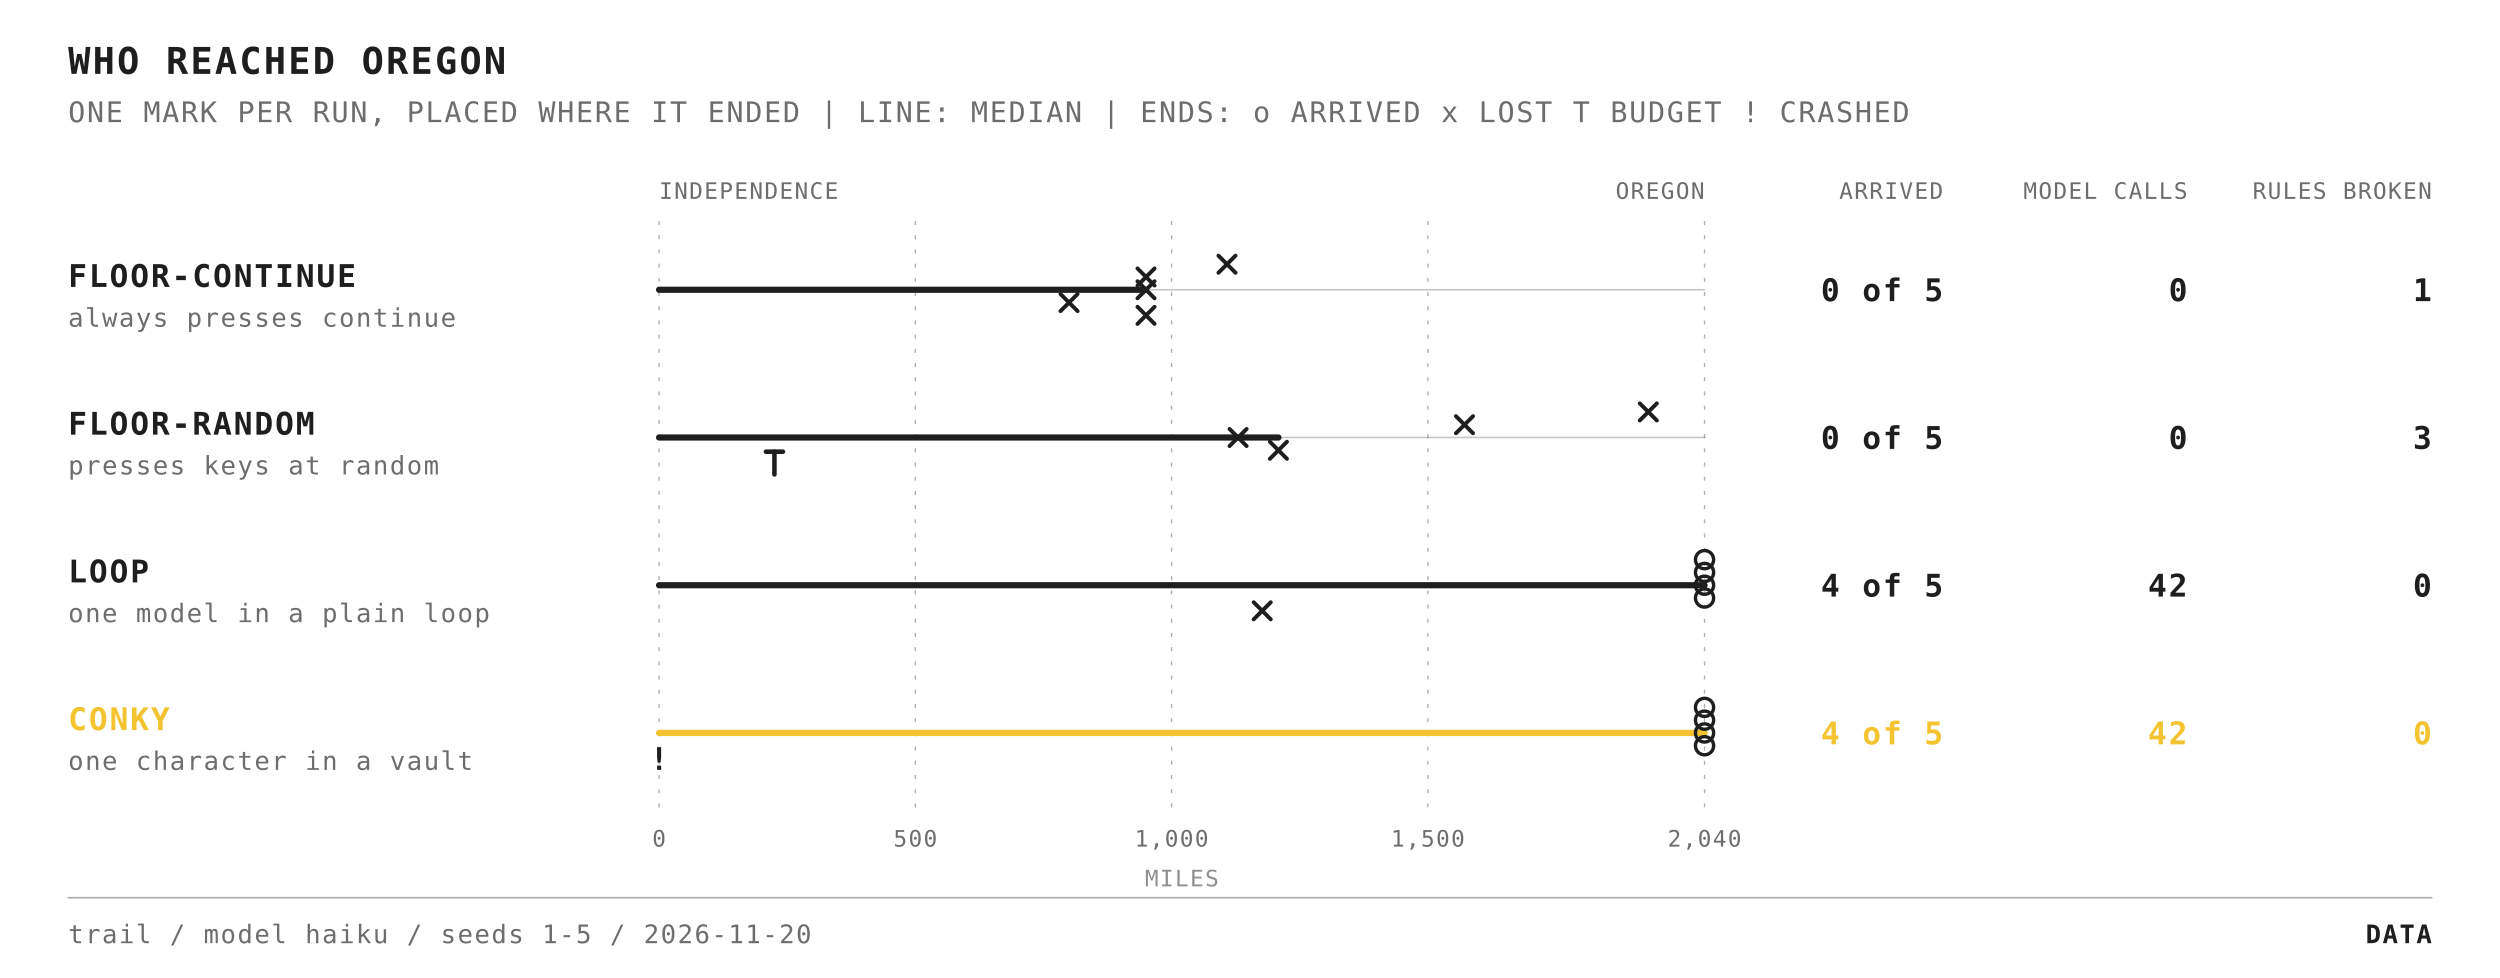
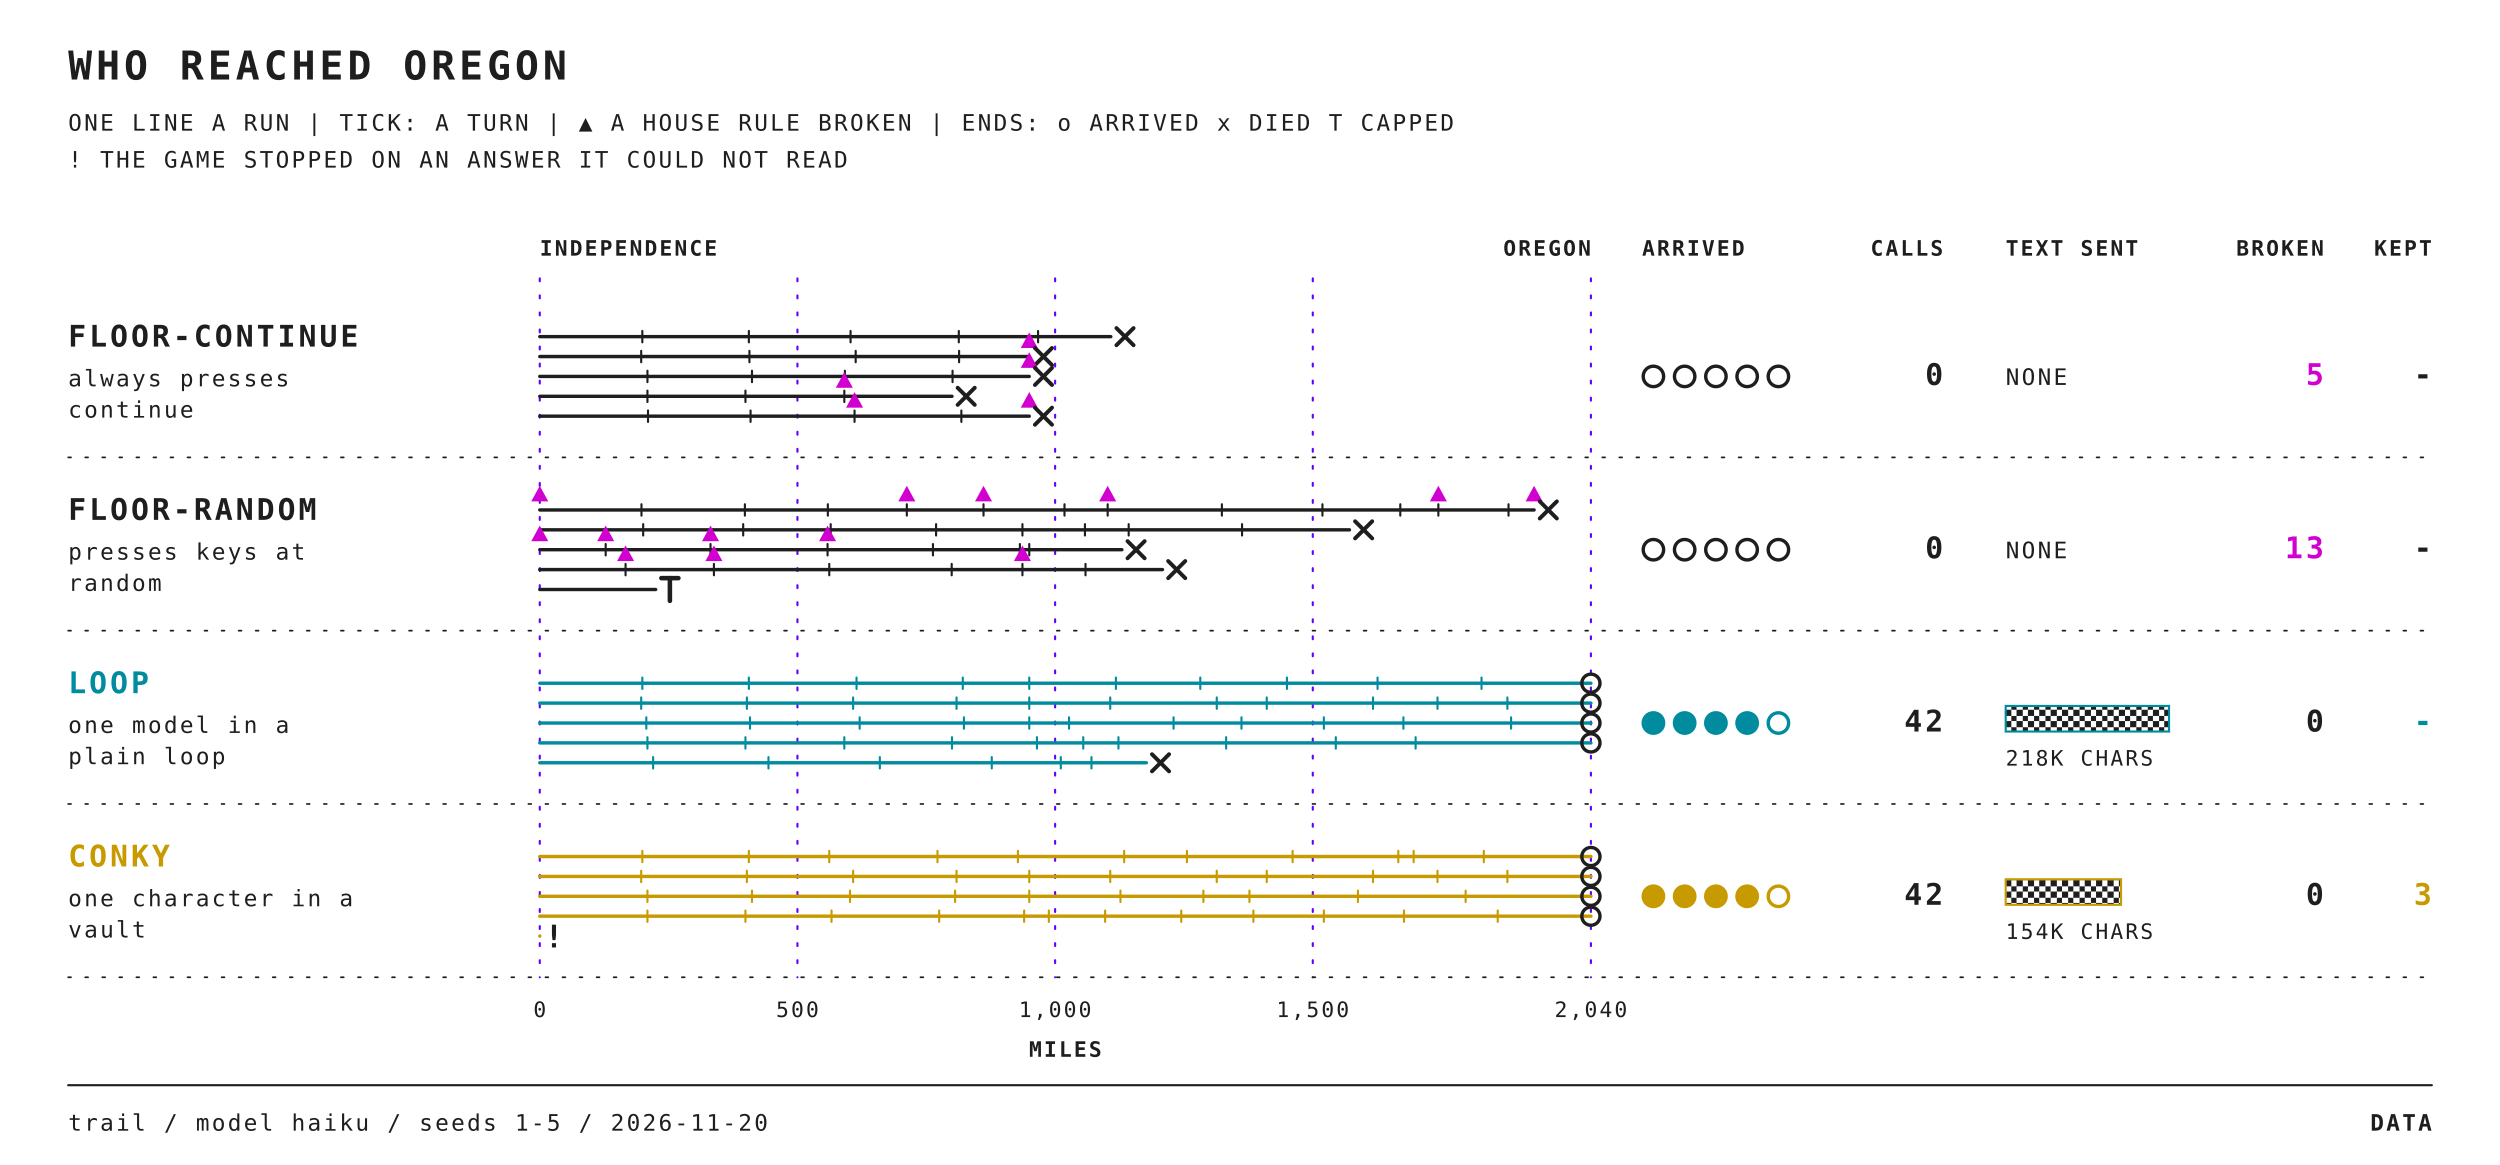
- <svg xmlns="http://www.w3.org/2000/svg" width="880" height="344" viewBox="0 0 880 344" font-family="ui-monospace, SFMono-Regular, Menlo, Consolas, monospace" stroke-linecap="round" letter-spacing=".06em" role="img" aria-label="Where each run ended on the road to Oregon, one row per arm">
-   <text x="24.0" y="26.0" font-size="13" text-anchor="start" opacity="1.0" font-weight="bold" fill="#1E1E1E">WHO REACHED OREGON</text>
-   <text x="24.0" y="43.0" font-size="10" text-anchor="start" opacity="0.65" font-weight="normal" fill="#1E1E1E">ONE MARK PER RUN, PLACED WHERE IT ENDED | LINE: MEDIAN | ENDS: o ARRIVED  x LOST  T BUDGET  ! CRASHED</text>
-   <line x1="24.0" y1="316.0" x2="856.0" y2="316.0" stroke="#1E1E1E" stroke-width="0.6" opacity="0.35" />
-   <text x="24.0" y="332.0" font-size="9" text-anchor="start" opacity="0.65" font-weight="normal" fill="#1E1E1E">trail / model haiku / seeds 1-5 / 2026-11-20</text>
-   <text x="856.0" y="332.0" font-size="9" text-anchor="end" opacity="1.0" font-weight="bold" fill="#1E1E1E">DATA</text>
-   <text x="684.0" y="70.0" font-size="8" text-anchor="end" opacity="0.65" font-weight="normal" fill="#1E1E1E">ARRIVED</text>
-   <text x="770.0" y="70.0" font-size="8" text-anchor="end" opacity="0.65" font-weight="normal" fill="#1E1E1E">MODEL CALLS</text>
-   <text x="856.0" y="70.0" font-size="8" text-anchor="end" opacity="0.65" font-weight="normal" fill="#1E1E1E">RULES BROKEN</text>
-   <text x="232.0" y="70.0" font-size="8" text-anchor="start" opacity="0.65" font-weight="normal" fill="#1E1E1E">INDEPENDENCE</text>
-   <text x="600.0" y="70.0" font-size="8" text-anchor="end" opacity="0.65" font-weight="normal" fill="#1E1E1E">OREGON</text>
-   <line x1="232.0" y1="78.0" x2="232.0" y2="284.0" stroke="#1E1E1E" stroke-width="0.5" opacity="0.35" stroke-dasharray="1 4" />
-   <text x="232.0" y="298.0" font-size="8" text-anchor="middle" opacity="0.65" font-weight="normal" fill="#1E1E1E">0</text>
-   <line x1="322.2" y1="78.0" x2="322.2" y2="284.0" stroke="#1E1E1E" stroke-width="0.5" opacity="0.35" stroke-dasharray="1 4" />
-   <text x="322.2" y="298.0" font-size="8" text-anchor="middle" opacity="0.65" font-weight="normal" fill="#1E1E1E">500</text>
-   <line x1="412.4" y1="78.0" x2="412.4" y2="284.0" stroke="#1E1E1E" stroke-width="0.5" opacity="0.35" stroke-dasharray="1 4" />
-   <text x="412.4" y="298.0" font-size="8" text-anchor="middle" opacity="0.65" font-weight="normal" fill="#1E1E1E">1,000</text>
-   <line x1="502.6" y1="78.0" x2="502.6" y2="284.0" stroke="#1E1E1E" stroke-width="0.5" opacity="0.35" stroke-dasharray="1 4" />
-   <text x="502.6" y="298.0" font-size="8" text-anchor="middle" opacity="0.65" font-weight="normal" fill="#1E1E1E">1,500</text>
-   <line x1="600.0" y1="78.0" x2="600.0" y2="284.0" stroke="#1E1E1E" stroke-width="0.5" opacity="0.35" stroke-dasharray="1 4" />
-   <text x="600.0" y="298.0" font-size="8" text-anchor="middle" opacity="0.65" font-weight="normal" fill="#1E1E1E">2,040</text>
-   <text x="416.0" y="312.0" font-size="8" text-anchor="middle" opacity="0.5" font-weight="normal" fill="#1E1E1E">MILES</text>
-   <text x="24.0" y="101.0" font-size="11" text-anchor="start" opacity="1.0" font-weight="bold" fill="#1E1E1E">FLOOR-CONTINUE</text>
-   <text x="24.0" y="115.0" font-size="9" text-anchor="start" opacity="0.65" font-weight="normal" fill="#1E1E1E">always presses continue</text>
-   <line x1="232.0" y1="102.0" x2="600.0" y2="102.0" stroke="#1E1E1E" stroke-width="0.6" opacity="0.25" />
-   <line x1="232.0" y1="102.0" x2="403.4" y2="102.0" stroke="#1E1E1E" stroke-width="2.2" opacity="1.0" />
-   <line x1="428.9" y1="90.0" x2="434.9" y2="96.0" stroke="#1E1E1E" stroke-width="1.4" opacity="1.0" />
-   <line x1="428.9" y1="96.0" x2="434.9" y2="90.0" stroke="#1E1E1E" stroke-width="1.4" opacity="1.0" />
-   <line x1="400.4" y1="94.5" x2="406.4" y2="100.5" stroke="#1E1E1E" stroke-width="1.4" opacity="1.0" />
-   <line x1="400.4" y1="100.5" x2="406.4" y2="94.5" stroke="#1E1E1E" stroke-width="1.4" opacity="1.0" />
-   <line x1="400.4" y1="99.0" x2="406.4" y2="105.0" stroke="#1E1E1E" stroke-width="1.4" opacity="1.0" />
-   <line x1="400.4" y1="105.0" x2="406.4" y2="99.0" stroke="#1E1E1E" stroke-width="1.4" opacity="1.0" />
-   <line x1="373.3" y1="103.5" x2="379.3" y2="109.5" stroke="#1E1E1E" stroke-width="1.4" opacity="1.0" />
-   <line x1="373.3" y1="109.5" x2="379.3" y2="103.5" stroke="#1E1E1E" stroke-width="1.4" opacity="1.0" />
-   <line x1="400.4" y1="108.0" x2="406.4" y2="114.0" stroke="#1E1E1E" stroke-width="1.4" opacity="1.0" />
-   <line x1="400.4" y1="114.0" x2="406.4" y2="108.0" stroke="#1E1E1E" stroke-width="1.4" opacity="1.0" />
-   <text x="684.0" y="106.0" font-size="11" text-anchor="end" opacity="1.0" font-weight="bold" fill="#1E1E1E">0 of 5</text>
-   <text x="770.0" y="106.0" font-size="11" text-anchor="end" opacity="1.0" font-weight="bold" fill="#1E1E1E">0</text>
-   <text x="856.0" y="106.0" font-size="11" text-anchor="end" opacity="1.0" font-weight="bold" fill="#1E1E1E">1</text>
-   <text x="24.0" y="153.0" font-size="11" text-anchor="start" opacity="1.0" font-weight="bold" fill="#1E1E1E">FLOOR-RANDOM</text>
-   <text x="24.0" y="167.0" font-size="9" text-anchor="start" opacity="0.65" font-weight="normal" fill="#1E1E1E">presses keys at random</text>
-   <line x1="232.0" y1="154.0" x2="600.0" y2="154.0" stroke="#1E1E1E" stroke-width="0.6" opacity="0.25" />
-   <line x1="232.0" y1="154.0" x2="450.0" y2="154.0" stroke="#1E1E1E" stroke-width="2.2" opacity="1.0" />
-   <line x1="577.2" y1="142.0" x2="583.2" y2="148.0" stroke="#1E1E1E" stroke-width="1.4" opacity="1.0" />
-   <line x1="577.2" y1="148.0" x2="583.2" y2="142.0" stroke="#1E1E1E" stroke-width="1.4" opacity="1.0" />
-   <line x1="512.5" y1="146.5" x2="518.5" y2="152.5" stroke="#1E1E1E" stroke-width="1.4" opacity="1.0" />
-   <line x1="512.5" y1="152.5" x2="518.5" y2="146.5" stroke="#1E1E1E" stroke-width="1.4" opacity="1.0" />
-   <line x1="432.8" y1="151.0" x2="438.8" y2="157.0" stroke="#1E1E1E" stroke-width="1.4" opacity="1.0" />
-   <line x1="432.8" y1="157.0" x2="438.8" y2="151.0" stroke="#1E1E1E" stroke-width="1.4" opacity="1.0" />
-   <line x1="447.0" y1="155.5" x2="453.0" y2="161.5" stroke="#1E1E1E" stroke-width="1.4" opacity="1.0" />
-   <line x1="447.0" y1="161.5" x2="453.0" y2="155.5" stroke="#1E1E1E" stroke-width="1.4" opacity="1.0" />
-   <line x1="272.6" y1="159.0" x2="272.6" y2="167.0" stroke="#1E1E1E" stroke-width="1.6" opacity="1.0" />
-   <line x1="269.6" y1="159.0" x2="275.6" y2="159.0" stroke="#1E1E1E" stroke-width="1.6" opacity="1.0" />
-   <text x="684.0" y="158.0" font-size="11" text-anchor="end" opacity="1.0" font-weight="bold" fill="#1E1E1E">0 of 5</text>
-   <text x="770.0" y="158.0" font-size="11" text-anchor="end" opacity="1.0" font-weight="bold" fill="#1E1E1E">0</text>
-   <text x="856.0" y="158.0" font-size="11" text-anchor="end" opacity="1.0" font-weight="bold" fill="#1E1E1E">3</text>
-   <text x="24.0" y="205.0" font-size="11" text-anchor="start" opacity="1.0" font-weight="bold" fill="#1E1E1E">LOOP</text>
-   <text x="24.0" y="219.0" font-size="9" text-anchor="start" opacity="0.65" font-weight="normal" fill="#1E1E1E">one model in a plain loop</text>
-   <line x1="232.0" y1="206.0" x2="600.0" y2="206.0" stroke="#1E1E1E" stroke-width="0.6" opacity="0.25" />
-   <line x1="232.0" y1="206.0" x2="600.0" y2="206.0" stroke="#1E1E1E" stroke-width="2.2" opacity="1.0" />
-   <circle cx="600.0" cy="197.0" r="3.2" fill="none" stroke="#1E1E1E" stroke-width="1.2" opacity="1.0" />
-   <circle cx="600.0" cy="201.5" r="3.2" fill="none" stroke="#1E1E1E" stroke-width="1.2" opacity="1.0" />
-   <circle cx="600.0" cy="206.0" r="3.2" fill="none" stroke="#1E1E1E" stroke-width="1.2" opacity="1.0" />
-   <circle cx="600.0" cy="210.5" r="3.2" fill="none" stroke="#1E1E1E" stroke-width="1.2" opacity="1.0" />
-   <line x1="441.3" y1="212.0" x2="447.3" y2="218.0" stroke="#1E1E1E" stroke-width="1.4" opacity="1.0" />
-   <line x1="441.3" y1="218.0" x2="447.3" y2="212.0" stroke="#1E1E1E" stroke-width="1.4" opacity="1.0" />
-   <text x="684.0" y="210.0" font-size="11" text-anchor="end" opacity="1.0" font-weight="bold" fill="#1E1E1E">4 of 5</text>
-   <text x="770.0" y="210.0" font-size="11" text-anchor="end" opacity="1.0" font-weight="bold" fill="#1E1E1E">42</text>
-   <text x="856.0" y="210.0" font-size="11" text-anchor="end" opacity="1.0" font-weight="bold" fill="#1E1E1E">0</text>
-   <text x="24.0" y="257.0" font-size="11" text-anchor="start" opacity="1.0" font-weight="bold" fill="#F4C430">CONKY</text>
-   <text x="24.0" y="271.0" font-size="9" text-anchor="start" opacity="0.65" font-weight="normal" fill="#1E1E1E">one character in a vault</text>
-   <line x1="232.0" y1="258.0" x2="600.0" y2="258.0" stroke="#1E1E1E" stroke-width="0.6" opacity="0.25" />
-   <line x1="232.0" y1="258.0" x2="600.0" y2="258.0" stroke="#F4C430" stroke-width="2.2" opacity="1.0" />
-   <circle cx="600.0" cy="249.0" r="3.2" fill="none" stroke="#1E1E1E" stroke-width="1.2" opacity="1.0" />
-   <circle cx="600.0" cy="253.5" r="3.2" fill="none" stroke="#1E1E1E" stroke-width="1.2" opacity="1.0" />
-   <circle cx="600.0" cy="258.0" r="3.2" fill="none" stroke="#1E1E1E" stroke-width="1.2" opacity="1.0" />
-   <circle cx="600.0" cy="262.5" r="3.2" fill="none" stroke="#1E1E1E" stroke-width="1.2" opacity="1.0" />
-   <text x="232.0" y="271.0" font-size="11" text-anchor="middle" opacity="1.0" font-weight="bold" fill="#1E1E1E">!</text>
-   <text x="684.0" y="262.0" font-size="11" text-anchor="end" opacity="1.0" font-weight="bold" fill="#F4C430">4 of 5</text>
-   <text x="770.0" y="262.0" font-size="11" text-anchor="end" opacity="1.0" font-weight="bold" fill="#F4C430">42</text>
-   <text x="856.0" y="262.0" font-size="11" text-anchor="end" opacity="1.0" font-weight="bold" fill="#F4C430">0</text>
+ <svg xmlns="http://www.w3.org/2000/svg" width="880" height="410" viewBox="0 0 880 410" font-family="ui-monospace, SFMono-Regular, Menlo, Consolas, monospace" stroke-linecap="round" letter-spacing=".1em" role="img" aria-label="Where each run ended on the road to Oregon, one row per arm">
+   <defs>
+     <pattern id="half" width="4" height="4" patternUnits="userSpaceOnUse">
+       <path d="M0 0h2v2h-2zM2 2h2v2h-2z" fill="#1E1E1E" shape-rendering="crispEdges" />
+     </pattern>
+   </defs>
+   <text x="24.0" y="28.0" font-size="14" text-anchor="start" opacity="1.0" font-weight="bold" fill="#1E1E1E">WHO REACHED OREGON</text>
+   <text x="24.0" y="46.0" font-size="8" text-anchor="start" opacity="1.0" font-weight="normal" fill="#1E1E1E">ONE LINE A RUN | TICK: A TURN | ▲ A HOUSE RULE BROKEN | ENDS: o ARRIVED  x DIED  T CAPPED</text>
+   <text x="24.0" y="59.0" font-size="8" text-anchor="start" opacity="1.0" font-weight="normal" fill="#1E1E1E">!  THE GAME STOPPED ON AN ANSWER IT COULD NOT READ</text>
+   <line x1="24.0" y1="382.0" x2="856.0" y2="382.0" stroke="#1E1E1E" stroke-width="0.75" opacity="1.0" />
+   <text x="24.0" y="398.0" font-size="8" text-anchor="start" opacity="1.0" font-weight="normal" fill="#1E1E1E">trail / model haiku / seeds 1-5 / 2026-11-20</text>
+   <text x="856.0" y="398.0" font-size="8" text-anchor="end" opacity="1.0" font-weight="bold" fill="#1E1E1E">DATA</text>
+   <text x="578.0" y="90.0" font-size="7.5" text-anchor="start" opacity="1.0" font-weight="bold" fill="#1E1E1E">ARRIVED</text>
+   <text x="684.0" y="90.0" font-size="7.5" text-anchor="end" opacity="1.0" font-weight="bold" fill="#1E1E1E">CALLS</text>
+   <text x="706.0" y="90.0" font-size="7.5" text-anchor="start" opacity="1.0" font-weight="bold" fill="#1E1E1E">TEXT SENT</text>
+   <text x="818.0" y="90.0" font-size="7.5" text-anchor="end" opacity="1.0" font-weight="bold" fill="#1E1E1E">BROKEN</text>
+   <text x="856.0" y="90.0" font-size="7.5" text-anchor="end" opacity="1.0" font-weight="bold" fill="#1E1E1E">KEPT</text>
+   <text x="190.0" y="90.0" font-size="7.5" text-anchor="start" opacity="1.0" font-weight="bold" fill="#1E1E1E">INDEPENDENCE</text>
+   <text x="560.0" y="90.0" font-size="7.5" text-anchor="end" opacity="1.0" font-weight="bold" fill="#1E1E1E">OREGON</text>
+   <line x1="190.0" y1="98.0" x2="190.0" y2="344.0" stroke="#6400FF" stroke-width="0.75" opacity="1.0" stroke-dasharray="1 5" />
+   <text x="190.0" y="358.0" font-size="7.5" text-anchor="middle" opacity="1.0" font-weight="normal" fill="#1E1E1E">0</text>
+   <line x1="280.7" y1="98.0" x2="280.7" y2="344.0" stroke="#6400FF" stroke-width="0.75" opacity="1.0" stroke-dasharray="1 5" />
+   <text x="280.7" y="358.0" font-size="7.5" text-anchor="middle" opacity="1.0" font-weight="normal" fill="#1E1E1E">500</text>
+   <line x1="371.4" y1="98.0" x2="371.4" y2="344.0" stroke="#6400FF" stroke-width="0.75" opacity="1.0" stroke-dasharray="1 5" />
+   <text x="371.4" y="358.0" font-size="7.5" text-anchor="middle" opacity="1.0" font-weight="normal" fill="#1E1E1E">1,000</text>
+   <line x1="462.1" y1="98.0" x2="462.1" y2="344.0" stroke="#6400FF" stroke-width="0.75" opacity="1.0" stroke-dasharray="1 5" />
+   <text x="462.1" y="358.0" font-size="7.5" text-anchor="middle" opacity="1.0" font-weight="normal" fill="#1E1E1E">1,500</text>
+   <line x1="560.0" y1="98.0" x2="560.0" y2="344.0" stroke="#6400FF" stroke-width="0.75" opacity="1.0" stroke-dasharray="1 5" />
+   <text x="560.0" y="358.0" font-size="7.5" text-anchor="middle" opacity="1.0" font-weight="normal" fill="#1E1E1E">2,040</text>
+   <text x="375.0" y="372.0" font-size="7.5" text-anchor="middle" opacity="1.0" font-weight="bold" fill="#1E1E1E">MILES</text>
+   <line x1="24.0" y1="161.0" x2="856.0" y2="161.0" stroke="#1E1E1E" stroke-width="0.6" opacity="1.0" stroke-dasharray="1 5" />
+   <text x="24.0" y="122.0" font-size="10.5" text-anchor="start" opacity="1.0" font-weight="bold" fill="#1E1E1E">FLOOR-CONTINUE</text>
+   <text x="24.0" y="136.0" font-size="8" text-anchor="start" opacity="1.0" font-weight="normal" fill="#1E1E1E">always presses</text>
+   <text x="24.0" y="147.0" font-size="8" text-anchor="start" opacity="1.0" font-weight="normal" fill="#1E1E1E">continue</text>
+   <line x1="190.0" y1="118.5" x2="391.0" y2="118.5" stroke="#1E1E1E" stroke-width="1.2" opacity="1.0" />
+   <line x1="226.1" y1="116.5" x2="226.1" y2="120.5" stroke="#1E1E1E" stroke-width="0.75" opacity="1.0" />
+   <line x1="263.6" y1="116.5" x2="263.6" y2="120.5" stroke="#1E1E1E" stroke-width="0.75" opacity="1.0" />
+   <line x1="299.4" y1="116.5" x2="299.4" y2="120.5" stroke="#1E1E1E" stroke-width="0.75" opacity="1.0" />
+   <line x1="337.5" y1="116.5" x2="337.5" y2="120.5" stroke="#1E1E1E" stroke-width="0.75" opacity="1.0" />
+   <line x1="365.4" y1="116.5" x2="365.4" y2="120.5" stroke="#1E1E1E" stroke-width="0.75" opacity="1.0" />
+   <line x1="393.0" y1="115.5" x2="399.0" y2="121.5" stroke="#1E1E1E" stroke-width="1.4" opacity="1.0" />
+   <line x1="393.0" y1="121.5" x2="399.0" y2="115.5" stroke="#1E1E1E" stroke-width="1.4" opacity="1.0" />
+   <line x1="190.0" y1="125.5" x2="362.3" y2="125.5" stroke="#1E1E1E" stroke-width="1.2" opacity="1.0" />
+   <line x1="225.7" y1="123.5" x2="225.7" y2="127.5" stroke="#1E1E1E" stroke-width="0.75" opacity="1.0" />
+   <line x1="263.8" y1="123.5" x2="263.8" y2="127.5" stroke="#1E1E1E" stroke-width="0.75" opacity="1.0" />
+   <line x1="301.2" y1="123.5" x2="301.2" y2="127.5" stroke="#1E1E1E" stroke-width="0.75" opacity="1.0" />
+   <line x1="337.6" y1="123.5" x2="337.6" y2="127.5" stroke="#1E1E1E" stroke-width="0.75" opacity="1.0" />
+   <path d="M359.3,122.5 h6 l-3,-5.5 Z" fill="#D100D1" stroke="none" />
+   <line x1="364.3" y1="122.5" x2="370.3" y2="128.5" stroke="#1E1E1E" stroke-width="1.4" opacity="1.0" />
+   <line x1="364.3" y1="128.5" x2="370.3" y2="122.5" stroke="#1E1E1E" stroke-width="1.4" opacity="1.0" />
+   <line x1="190.0" y1="132.5" x2="362.3" y2="132.5" stroke="#1E1E1E" stroke-width="1.2" opacity="1.0" />
+   <line x1="227.9" y1="130.5" x2="227.9" y2="134.5" stroke="#1E1E1E" stroke-width="0.75" opacity="1.0" />
+   <line x1="264.7" y1="130.5" x2="264.7" y2="134.5" stroke="#1E1E1E" stroke-width="0.75" opacity="1.0" />
+   <line x1="297.4" y1="130.5" x2="297.4" y2="134.5" stroke="#1E1E1E" stroke-width="0.75" opacity="1.0" />
+   <line x1="335.3" y1="130.5" x2="335.3" y2="134.5" stroke="#1E1E1E" stroke-width="0.75" opacity="1.0" />
+   <path d="M359.3,129.5 h6 l-3,-5.5 Z" fill="#D100D1" stroke="none" />
+   <line x1="364.3" y1="129.5" x2="370.3" y2="135.5" stroke="#1E1E1E" stroke-width="1.4" opacity="1.0" />
+   <line x1="364.3" y1="135.5" x2="370.3" y2="129.5" stroke="#1E1E1E" stroke-width="1.4" opacity="1.0" />
+   <line x1="190.0" y1="139.5" x2="335.1" y2="139.5" stroke="#1E1E1E" stroke-width="1.2" opacity="1.0" />
+   <line x1="227.9" y1="137.5" x2="227.9" y2="141.5" stroke="#1E1E1E" stroke-width="0.75" opacity="1.0" />
+   <line x1="262.4" y1="137.5" x2="262.4" y2="141.5" stroke="#1E1E1E" stroke-width="0.75" opacity="1.0" />
+   <line x1="297.2" y1="137.5" x2="297.2" y2="141.5" stroke="#1E1E1E" stroke-width="0.75" opacity="1.0" />
+   <path d="M294.2,136.5 h6 l-3,-5.5 Z" fill="#D100D1" stroke="none" />
+   <line x1="337.1" y1="136.5" x2="343.1" y2="142.5" stroke="#1E1E1E" stroke-width="1.4" opacity="1.0" />
+   <line x1="337.1" y1="142.5" x2="343.1" y2="136.5" stroke="#1E1E1E" stroke-width="1.4" opacity="1.0" />
+   <line x1="190.0" y1="146.5" x2="362.3" y2="146.5" stroke="#1E1E1E" stroke-width="1.2" opacity="1.0" />
+   <line x1="228.1" y1="144.5" x2="228.1" y2="148.5" stroke="#1E1E1E" stroke-width="0.75" opacity="1.0" />
+   <line x1="264.2" y1="144.5" x2="264.2" y2="148.5" stroke="#1E1E1E" stroke-width="0.75" opacity="1.0" />
+   <line x1="300.8" y1="144.5" x2="300.8" y2="148.5" stroke="#1E1E1E" stroke-width="0.75" opacity="1.0" />
+   <line x1="338.4" y1="144.5" x2="338.4" y2="148.5" stroke="#1E1E1E" stroke-width="0.75" opacity="1.0" />
+   <path d="M297.8,143.5 h6 l-3,-5.5 Z" fill="#D100D1" stroke="none" />
+   <path d="M359.3,143.5 h6 l-3,-5.5 Z" fill="#D100D1" stroke="none" />
+   <line x1="364.3" y1="143.5" x2="370.3" y2="149.5" stroke="#1E1E1E" stroke-width="1.4" opacity="1.0" />
+   <line x1="364.3" y1="149.5" x2="370.3" y2="143.5" stroke="#1E1E1E" stroke-width="1.4" opacity="1.0" />
+   <circle cx="582.0" cy="132.5" r="3.6" fill="none" stroke="#1E1E1E" stroke-width="1.2" />
+   <circle cx="593.0" cy="132.5" r="3.6" fill="none" stroke="#1E1E1E" stroke-width="1.2" />
+   <circle cx="604.0" cy="132.5" r="3.6" fill="none" stroke="#1E1E1E" stroke-width="1.2" />
+   <circle cx="615.0" cy="132.5" r="3.6" fill="none" stroke="#1E1E1E" stroke-width="1.2" />
+   <circle cx="626.0" cy="132.5" r="3.6" fill="none" stroke="#1E1E1E" stroke-width="1.2" />
+   <text x="684.0" y="135.5" font-size="10.5" text-anchor="end" opacity="1.0" font-weight="bold" fill="#1E1E1E">0</text>
+   <text x="706.0" y="135.5" font-size="8" text-anchor="start" opacity="1.0" font-weight="normal" fill="#1E1E1E">NONE</text>
+   <text x="818.0" y="135.5" font-size="10.5" text-anchor="end" opacity="1.0" font-weight="bold" fill="#D100D1">5</text>
+   <text x="856.0" y="135.5" font-size="10.5" text-anchor="end" opacity="1.0" font-weight="bold" fill="#1E1E1E">-</text>
+   <line x1="24.0" y1="222.0" x2="856.0" y2="222.0" stroke="#1E1E1E" stroke-width="0.6" opacity="1.0" stroke-dasharray="1 5" />
+   <text x="24.0" y="183.0" font-size="10.5" text-anchor="start" opacity="1.0" font-weight="bold" fill="#1E1E1E">FLOOR-RANDOM</text>
+   <text x="24.0" y="197.0" font-size="8" text-anchor="start" opacity="1.0" font-weight="normal" fill="#1E1E1E">presses keys at</text>
+   <text x="24.0" y="208.0" font-size="8" text-anchor="start" opacity="1.0" font-weight="normal" fill="#1E1E1E">random</text>
+   <line x1="190.0" y1="179.5" x2="540.0" y2="179.5" stroke="#1E1E1E" stroke-width="1.2" opacity="1.0" />
+   <line x1="225.8" y1="177.5" x2="225.8" y2="181.5" stroke="#1E1E1E" stroke-width="0.75" opacity="1.0" />
+   <line x1="262.2" y1="177.5" x2="262.2" y2="181.5" stroke="#1E1E1E" stroke-width="0.75" opacity="1.0" />
+   <line x1="291.4" y1="177.5" x2="291.4" y2="181.5" stroke="#1E1E1E" stroke-width="0.75" opacity="1.0" />
+   <line x1="319.2" y1="177.5" x2="319.2" y2="181.5" stroke="#1E1E1E" stroke-width="0.75" opacity="1.0" />
+   <line x1="346.2" y1="177.5" x2="346.2" y2="181.5" stroke="#1E1E1E" stroke-width="0.75" opacity="1.0" />
+   <line x1="374.7" y1="177.5" x2="374.7" y2="181.5" stroke="#1E1E1E" stroke-width="0.75" opacity="1.0" />
+   <line x1="389.9" y1="177.5" x2="389.9" y2="181.5" stroke="#1E1E1E" stroke-width="0.75" opacity="1.0" />
+   <line x1="430.1" y1="177.5" x2="430.1" y2="181.5" stroke="#1E1E1E" stroke-width="0.75" opacity="1.0" />
+   <line x1="465.5" y1="177.5" x2="465.5" y2="181.5" stroke="#1E1E1E" stroke-width="0.75" opacity="1.0" />
+   <line x1="492.9" y1="177.5" x2="492.9" y2="181.5" stroke="#1E1E1E" stroke-width="0.75" opacity="1.0" />
+   <line x1="506.3" y1="177.5" x2="506.3" y2="181.5" stroke="#1E1E1E" stroke-width="0.75" opacity="1.0" />
+   <line x1="531.0" y1="177.5" x2="531.0" y2="181.5" stroke="#1E1E1E" stroke-width="0.75" opacity="1.0" />
+   <path d="M187.0,176.5 h6 l-3,-5.5 Z" fill="#D100D1" stroke="none" />
+   <path d="M316.2,176.5 h6 l-3,-5.5 Z" fill="#D100D1" stroke="none" />
+   <path d="M343.2,176.5 h6 l-3,-5.5 Z" fill="#D100D1" stroke="none" />
+   <path d="M386.9,176.5 h6 l-3,-5.5 Z" fill="#D100D1" stroke="none" />
+   <path d="M503.3,176.5 h6 l-3,-5.5 Z" fill="#D100D1" stroke="none" />
+   <path d="M537.0,176.5 h6 l-3,-5.5 Z" fill="#D100D1" stroke="none" />
+   <line x1="542.0" y1="176.5" x2="548.0" y2="182.5" stroke="#1E1E1E" stroke-width="1.4" opacity="1.0" />
+   <line x1="542.0" y1="182.5" x2="548.0" y2="176.5" stroke="#1E1E1E" stroke-width="1.4" opacity="1.0" />
+   <line x1="190.0" y1="186.5" x2="475.0" y2="186.5" stroke="#1E1E1E" stroke-width="1.2" opacity="1.0" />
+   <line x1="226.4" y1="184.5" x2="226.4" y2="188.5" stroke="#1E1E1E" stroke-width="0.75" opacity="1.0" />
+   <line x1="261.6" y1="184.5" x2="261.6" y2="188.5" stroke="#1E1E1E" stroke-width="0.75" opacity="1.0" />
+   <line x1="292.4" y1="184.5" x2="292.4" y2="188.5" stroke="#1E1E1E" stroke-width="0.75" opacity="1.0" />
+   <line x1="329.5" y1="184.5" x2="329.5" y2="188.5" stroke="#1E1E1E" stroke-width="0.75" opacity="1.0" />
+   <line x1="359.9" y1="184.5" x2="359.9" y2="188.5" stroke="#1E1E1E" stroke-width="0.75" opacity="1.0" />
+   <line x1="381.9" y1="184.5" x2="381.9" y2="188.5" stroke="#1E1E1E" stroke-width="0.75" opacity="1.0" />
+   <line x1="397.3" y1="184.5" x2="397.3" y2="188.5" stroke="#1E1E1E" stroke-width="0.75" opacity="1.0" />
+   <line x1="437.2" y1="184.5" x2="437.2" y2="188.5" stroke="#1E1E1E" stroke-width="0.75" opacity="1.0" />
+   <line x1="477.0" y1="183.5" x2="483.0" y2="189.5" stroke="#1E1E1E" stroke-width="1.4" opacity="1.0" />
+   <line x1="477.0" y1="189.5" x2="483.0" y2="183.5" stroke="#1E1E1E" stroke-width="1.4" opacity="1.0" />
+   <line x1="190.0" y1="193.5" x2="394.9" y2="193.5" stroke="#1E1E1E" stroke-width="1.2" opacity="1.0" />
+   <line x1="213.2" y1="191.5" x2="213.2" y2="195.5" stroke="#1E1E1E" stroke-width="0.75" opacity="1.0" />
+   <line x1="250.1" y1="191.5" x2="250.1" y2="195.5" stroke="#1E1E1E" stroke-width="0.75" opacity="1.0" />
+   <line x1="291.3" y1="191.5" x2="291.3" y2="195.5" stroke="#1E1E1E" stroke-width="0.75" opacity="1.0" />
+   <line x1="328.4" y1="191.5" x2="328.4" y2="195.5" stroke="#1E1E1E" stroke-width="0.75" opacity="1.0" />
+   <line x1="359.0" y1="191.5" x2="359.0" y2="195.5" stroke="#1E1E1E" stroke-width="0.75" opacity="1.0" />
+   <line x1="362.3" y1="191.5" x2="362.3" y2="195.5" stroke="#1E1E1E" stroke-width="0.75" opacity="1.0" />
+   <path d="M187.0,190.5 h6 l-3,-5.5 Z" fill="#D100D1" stroke="none" />
+   <path d="M210.2,190.5 h6 l-3,-5.5 Z" fill="#D100D1" stroke="none" />
+   <path d="M247.1,190.5 h6 l-3,-5.5 Z" fill="#D100D1" stroke="none" />
+   <path d="M288.3,190.5 h6 l-3,-5.5 Z" fill="#D100D1" stroke="none" />
+   <line x1="396.9" y1="190.5" x2="402.9" y2="196.5" stroke="#1E1E1E" stroke-width="1.4" opacity="1.0" />
+   <line x1="396.9" y1="196.5" x2="402.9" y2="190.5" stroke="#1E1E1E" stroke-width="1.4" opacity="1.0" />
+   <line x1="190.0" y1="200.5" x2="409.2" y2="200.5" stroke="#1E1E1E" stroke-width="1.2" opacity="1.0" />
+   <line x1="220.2" y1="198.5" x2="220.2" y2="202.5" stroke="#1E1E1E" stroke-width="0.75" opacity="1.0" />
+   <line x1="251.3" y1="198.5" x2="251.3" y2="202.5" stroke="#1E1E1E" stroke-width="0.75" opacity="1.0" />
+   <line x1="291.9" y1="198.5" x2="291.9" y2="202.5" stroke="#1E1E1E" stroke-width="0.75" opacity="1.0" />
+   <line x1="335.0" y1="198.5" x2="335.0" y2="202.5" stroke="#1E1E1E" stroke-width="0.75" opacity="1.0" />
+   <line x1="359.9" y1="198.5" x2="359.9" y2="202.5" stroke="#1E1E1E" stroke-width="0.75" opacity="1.0" />
+   <line x1="382.1" y1="198.5" x2="382.1" y2="202.5" stroke="#1E1E1E" stroke-width="0.75" opacity="1.0" />
+   <path d="M217.2,197.5 h6 l-3,-5.5 Z" fill="#D100D1" stroke="none" />
+   <path d="M248.3,197.5 h6 l-3,-5.5 Z" fill="#D100D1" stroke="none" />
+   <path d="M356.9,197.5 h6 l-3,-5.5 Z" fill="#D100D1" stroke="none" />
+   <line x1="411.2" y1="197.5" x2="417.2" y2="203.5" stroke="#1E1E1E" stroke-width="1.4" opacity="1.0" />
+   <line x1="411.2" y1="203.5" x2="417.2" y2="197.5" stroke="#1E1E1E" stroke-width="1.4" opacity="1.0" />
+   <line x1="190.0" y1="207.5" x2="230.8" y2="207.5" stroke="#1E1E1E" stroke-width="1.2" opacity="1.0" />
+   <line x1="235.8" y1="203.5" x2="235.8" y2="211.5" stroke="#1E1E1E" stroke-width="1.6" opacity="1.0" />
+   <line x1="232.8" y1="203.5" x2="238.8" y2="203.5" stroke="#1E1E1E" stroke-width="1.6" opacity="1.0" />
+   <circle cx="582.0" cy="193.5" r="3.6" fill="none" stroke="#1E1E1E" stroke-width="1.2" />
+   <circle cx="593.0" cy="193.5" r="3.6" fill="none" stroke="#1E1E1E" stroke-width="1.2" />
+   <circle cx="604.0" cy="193.5" r="3.6" fill="none" stroke="#1E1E1E" stroke-width="1.2" />
+   <circle cx="615.0" cy="193.5" r="3.6" fill="none" stroke="#1E1E1E" stroke-width="1.2" />
+   <circle cx="626.0" cy="193.5" r="3.6" fill="none" stroke="#1E1E1E" stroke-width="1.2" />
+   <text x="684.0" y="196.5" font-size="10.5" text-anchor="end" opacity="1.0" font-weight="bold" fill="#1E1E1E">0</text>
+   <text x="706.0" y="196.5" font-size="8" text-anchor="start" opacity="1.0" font-weight="normal" fill="#1E1E1E">NONE</text>
+   <text x="818.0" y="196.5" font-size="10.5" text-anchor="end" opacity="1.0" font-weight="bold" fill="#D100D1">13</text>
+   <text x="856.0" y="196.5" font-size="10.5" text-anchor="end" opacity="1.0" font-weight="bold" fill="#1E1E1E">-</text>
+   <line x1="24.0" y1="283.0" x2="856.0" y2="283.0" stroke="#1E1E1E" stroke-width="0.6" opacity="1.0" stroke-dasharray="1 5" />
+   <text x="24.0" y="244.0" font-size="10.5" text-anchor="start" opacity="1.0" font-weight="bold" fill="#008C9E">LOOP</text>
+   <text x="24.0" y="258.0" font-size="8" text-anchor="start" opacity="1.0" font-weight="normal" fill="#1E1E1E">one model in a</text>
+   <text x="24.0" y="269.0" font-size="8" text-anchor="start" opacity="1.0" font-weight="normal" fill="#1E1E1E">plain loop</text>
+   <line x1="190.0" y1="240.5" x2="560.0" y2="240.5" stroke="#008C9E" stroke-width="1.2" opacity="1.0" />
+   <line x1="226.1" y1="238.5" x2="226.1" y2="242.5" stroke="#008C9E" stroke-width="0.75" opacity="1.0" />
+   <line x1="263.6" y1="238.5" x2="263.6" y2="242.5" stroke="#008C9E" stroke-width="0.75" opacity="1.0" />
+   <line x1="301.5" y1="238.5" x2="301.5" y2="242.5" stroke="#008C9E" stroke-width="0.75" opacity="1.0" />
+   <line x1="338.9" y1="238.5" x2="338.9" y2="242.5" stroke="#008C9E" stroke-width="0.75" opacity="1.0" />
+   <line x1="362.3" y1="238.5" x2="362.3" y2="242.5" stroke="#008C9E" stroke-width="0.75" opacity="1.0" />
+   <line x1="392.8" y1="238.5" x2="392.8" y2="242.5" stroke="#008C9E" stroke-width="0.75" opacity="1.0" />
+   <line x1="422.5" y1="238.5" x2="422.5" y2="242.5" stroke="#008C9E" stroke-width="0.75" opacity="1.0" />
+   <line x1="453.0" y1="238.5" x2="453.0" y2="242.5" stroke="#008C9E" stroke-width="0.75" opacity="1.0" />
+   <line x1="484.9" y1="238.5" x2="484.9" y2="242.5" stroke="#008C9E" stroke-width="0.75" opacity="1.0" />
+   <line x1="521.5" y1="238.5" x2="521.5" y2="242.5" stroke="#008C9E" stroke-width="0.75" opacity="1.0" />
+   <circle cx="560.0" cy="240.5" r="3.2" fill="none" stroke="#1E1E1E" stroke-width="1.2" opacity="1.0" />
+   <line x1="190.0" y1="247.5" x2="560.0" y2="247.5" stroke="#008C9E" stroke-width="1.2" opacity="1.0" />
+   <line x1="225.7" y1="245.5" x2="225.7" y2="249.5" stroke="#008C9E" stroke-width="0.75" opacity="1.0" />
+   <line x1="262.9" y1="245.5" x2="262.9" y2="249.5" stroke="#008C9E" stroke-width="0.75" opacity="1.0" />
+   <line x1="300.3" y1="245.5" x2="300.3" y2="249.5" stroke="#008C9E" stroke-width="0.75" opacity="1.0" />
+   <line x1="336.7" y1="245.5" x2="336.7" y2="249.5" stroke="#008C9E" stroke-width="0.75" opacity="1.0" />
+   <line x1="362.3" y1="245.5" x2="362.3" y2="249.5" stroke="#008C9E" stroke-width="0.75" opacity="1.0" />
+   <line x1="390.8" y1="245.5" x2="390.8" y2="249.5" stroke="#008C9E" stroke-width="0.75" opacity="1.0" />
+   <line x1="428.3" y1="245.5" x2="428.3" y2="249.5" stroke="#008C9E" stroke-width="0.75" opacity="1.0" />
+   <line x1="445.9" y1="245.5" x2="445.9" y2="249.5" stroke="#008C9E" stroke-width="0.75" opacity="1.0" />
+   <line x1="483.3" y1="245.5" x2="483.3" y2="249.5" stroke="#008C9E" stroke-width="0.75" opacity="1.0" />
+   <line x1="506.0" y1="245.5" x2="506.0" y2="249.5" stroke="#008C9E" stroke-width="0.75" opacity="1.0" />
+   <line x1="530.6" y1="245.5" x2="530.6" y2="249.5" stroke="#008C9E" stroke-width="0.75" opacity="1.0" />
+   <circle cx="560.0" cy="247.5" r="3.2" fill="none" stroke="#1E1E1E" stroke-width="1.2" opacity="1.0" />
+   <line x1="190.0" y1="254.5" x2="560.0" y2="254.5" stroke="#008C9E" stroke-width="1.2" opacity="1.0" />
+   <line x1="227.5" y1="252.5" x2="227.5" y2="256.5" stroke="#008C9E" stroke-width="0.75" opacity="1.0" />
+   <line x1="264.0" y1="252.5" x2="264.0" y2="256.5" stroke="#008C9E" stroke-width="0.75" opacity="1.0" />
+   <line x1="302.6" y1="252.5" x2="302.6" y2="256.5" stroke="#008C9E" stroke-width="0.75" opacity="1.0" />
+   <line x1="339.3" y1="252.5" x2="339.3" y2="256.5" stroke="#008C9E" stroke-width="0.75" opacity="1.0" />
+   <line x1="362.3" y1="252.5" x2="362.3" y2="256.5" stroke="#008C9E" stroke-width="0.75" opacity="1.0" />
+   <line x1="376.3" y1="252.5" x2="376.3" y2="256.5" stroke="#008C9E" stroke-width="0.75" opacity="1.0" />
+   <line x1="413.1" y1="252.5" x2="413.1" y2="256.5" stroke="#008C9E" stroke-width="0.75" opacity="1.0" />
+   <line x1="437.0" y1="252.5" x2="437.0" y2="256.5" stroke="#008C9E" stroke-width="0.75" opacity="1.0" />
+   <line x1="466.0" y1="252.5" x2="466.0" y2="256.5" stroke="#008C9E" stroke-width="0.75" opacity="1.0" />
+   <line x1="494.0" y1="252.5" x2="494.0" y2="256.5" stroke="#008C9E" stroke-width="0.75" opacity="1.0" />
+   <line x1="531.9" y1="252.5" x2="531.9" y2="256.5" stroke="#008C9E" stroke-width="0.75" opacity="1.0" />
+   <circle cx="560.0" cy="254.5" r="3.2" fill="none" stroke="#1E1E1E" stroke-width="1.2" opacity="1.0" />
+   <line x1="190.0" y1="261.5" x2="560.0" y2="261.5" stroke="#008C9E" stroke-width="1.2" opacity="1.0" />
+   <line x1="227.9" y1="259.5" x2="227.9" y2="263.5" stroke="#008C9E" stroke-width="0.75" opacity="1.0" />
+   <line x1="262.4" y1="259.5" x2="262.4" y2="263.5" stroke="#008C9E" stroke-width="0.75" opacity="1.0" />
+   <line x1="297.2" y1="259.5" x2="297.2" y2="263.5" stroke="#008C9E" stroke-width="0.75" opacity="1.0" />
+   <line x1="335.1" y1="259.5" x2="335.1" y2="263.5" stroke="#008C9E" stroke-width="0.75" opacity="1.0" />
+   <line x1="365.0" y1="259.5" x2="365.0" y2="263.5" stroke="#008C9E" stroke-width="0.75" opacity="1.0" />
+   <line x1="381.3" y1="259.5" x2="381.3" y2="263.5" stroke="#008C9E" stroke-width="0.75" opacity="1.0" />
+   <line x1="393.7" y1="259.5" x2="393.7" y2="263.5" stroke="#008C9E" stroke-width="0.75" opacity="1.0" />
+   <line x1="431.6" y1="259.5" x2="431.6" y2="263.5" stroke="#008C9E" stroke-width="0.75" opacity="1.0" />
+   <line x1="470.2" y1="259.5" x2="470.2" y2="263.5" stroke="#008C9E" stroke-width="0.75" opacity="1.0" />
+   <line x1="498.3" y1="259.5" x2="498.3" y2="263.5" stroke="#008C9E" stroke-width="0.75" opacity="1.0" />
+   <circle cx="560.0" cy="261.5" r="3.2" fill="none" stroke="#1E1E1E" stroke-width="1.2" opacity="1.0" />
+   <line x1="190.0" y1="268.5" x2="403.5" y2="268.5" stroke="#008C9E" stroke-width="1.2" opacity="1.0" />
+   <line x1="229.9" y1="266.5" x2="229.9" y2="270.5" stroke="#008C9E" stroke-width="0.75" opacity="1.0" />
+   <line x1="270.5" y1="266.5" x2="270.5" y2="270.5" stroke="#008C9E" stroke-width="0.75" opacity="1.0" />
+   <line x1="309.7" y1="266.5" x2="309.7" y2="270.5" stroke="#008C9E" stroke-width="0.75" opacity="1.0" />
+   <line x1="349.1" y1="266.5" x2="349.1" y2="270.5" stroke="#008C9E" stroke-width="0.75" opacity="1.0" />
+   <line x1="373.4" y1="266.5" x2="373.4" y2="270.5" stroke="#008C9E" stroke-width="0.75" opacity="1.0" />
+   <line x1="384.2" y1="266.5" x2="384.2" y2="270.5" stroke="#008C9E" stroke-width="0.75" opacity="1.0" />
+   <line x1="405.5" y1="265.5" x2="411.5" y2="271.5" stroke="#1E1E1E" stroke-width="1.4" opacity="1.0" />
+   <line x1="405.5" y1="271.5" x2="411.5" y2="265.5" stroke="#1E1E1E" stroke-width="1.4" opacity="1.0" />
+   <circle cx="582.0" cy="254.5" r="3.6" fill="#008C9E" stroke="#008C9E" stroke-width="1.2" />
+   <circle cx="593.0" cy="254.5" r="3.6" fill="#008C9E" stroke="#008C9E" stroke-width="1.2" />
+   <circle cx="604.0" cy="254.5" r="3.6" fill="#008C9E" stroke="#008C9E" stroke-width="1.2" />
+   <circle cx="615.0" cy="254.5" r="3.6" fill="#008C9E" stroke="#008C9E" stroke-width="1.2" />
+   <circle cx="626.0" cy="254.5" r="3.6" fill="none" stroke="#008C9E" stroke-width="1.2" />
+   <text x="684.0" y="257.5" font-size="10.5" text-anchor="end" opacity="1.0" font-weight="bold" fill="#1E1E1E">42</text>
+   <rect x="706.0" y="248.5" width="57.5" height="9.0" fill="url(#half)" opacity="1.0" stroke="#008C9E" stroke-width="0.75" />
+   <text x="706.0" y="269.5" font-size="7.5" text-anchor="start" opacity="1.0" font-weight="normal" fill="#1E1E1E">218K CHARS</text>
+   <text x="818.0" y="257.5" font-size="10.5" text-anchor="end" opacity="1.0" font-weight="bold" fill="#1E1E1E">0</text>
+   <text x="856.0" y="257.5" font-size="10.5" text-anchor="end" opacity="1.0" font-weight="bold" fill="#008C9E">-</text>
+   <line x1="24.0" y1="344.0" x2="856.0" y2="344.0" stroke="#1E1E1E" stroke-width="0.6" opacity="1.0" stroke-dasharray="1 5" />
+   <text x="24.0" y="305.0" font-size="10.5" text-anchor="start" opacity="1.0" font-weight="bold" fill="#C79A00">CONKY</text>
+   <text x="24.0" y="319.0" font-size="8" text-anchor="start" opacity="1.0" font-weight="normal" fill="#1E1E1E">one character in a</text>
+   <text x="24.0" y="330.0" font-size="8" text-anchor="start" opacity="1.0" font-weight="normal" fill="#1E1E1E">vault</text>
+   <line x1="190.0" y1="301.5" x2="560.0" y2="301.5" stroke="#C79A00" stroke-width="1.2" opacity="1.0" />
+   <line x1="226.1" y1="299.5" x2="226.1" y2="303.5" stroke="#C79A00" stroke-width="0.75" opacity="1.0" />
+   <line x1="263.6" y1="299.5" x2="263.6" y2="303.5" stroke="#C79A00" stroke-width="0.75" opacity="1.0" />
+   <line x1="291.9" y1="299.5" x2="291.9" y2="303.5" stroke="#C79A00" stroke-width="0.75" opacity="1.0" />
+   <line x1="330.0" y1="299.5" x2="330.0" y2="303.5" stroke="#C79A00" stroke-width="0.75" opacity="1.0" />
+   <line x1="358.3" y1="299.5" x2="358.3" y2="303.5" stroke="#C79A00" stroke-width="0.75" opacity="1.0" />
+   <line x1="395.7" y1="299.5" x2="395.7" y2="303.5" stroke="#C79A00" stroke-width="0.75" opacity="1.0" />
+   <line x1="417.8" y1="299.5" x2="417.8" y2="303.5" stroke="#C79A00" stroke-width="0.75" opacity="1.0" />
+   <line x1="455.0" y1="299.5" x2="455.0" y2="303.5" stroke="#C79A00" stroke-width="0.75" opacity="1.0" />
+   <line x1="492.2" y1="299.5" x2="492.2" y2="303.5" stroke="#C79A00" stroke-width="0.75" opacity="1.0" />
+   <line x1="497.6" y1="299.5" x2="497.6" y2="303.5" stroke="#C79A00" stroke-width="0.75" opacity="1.0" />
+   <line x1="522.3" y1="299.5" x2="522.3" y2="303.5" stroke="#C79A00" stroke-width="0.75" opacity="1.0" />
+   <circle cx="560.0" cy="301.5" r="3.2" fill="none" stroke="#1E1E1E" stroke-width="1.2" opacity="1.0" />
+   <line x1="190.0" y1="308.5" x2="560.0" y2="308.5" stroke="#C79A00" stroke-width="1.2" opacity="1.0" />
+   <line x1="225.7" y1="306.5" x2="225.7" y2="310.5" stroke="#C79A00" stroke-width="0.75" opacity="1.0" />
+   <line x1="262.9" y1="306.5" x2="262.9" y2="310.5" stroke="#C79A00" stroke-width="0.75" opacity="1.0" />
+   <line x1="300.3" y1="306.5" x2="300.3" y2="310.5" stroke="#C79A00" stroke-width="0.75" opacity="1.0" />
+   <line x1="336.7" y1="306.5" x2="336.7" y2="310.5" stroke="#C79A00" stroke-width="0.75" opacity="1.0" />
+   <line x1="362.3" y1="306.5" x2="362.3" y2="310.5" stroke="#C79A00" stroke-width="0.75" opacity="1.0" />
+   <line x1="390.8" y1="306.5" x2="390.8" y2="310.5" stroke="#C79A00" stroke-width="0.75" opacity="1.0" />
+   <line x1="428.3" y1="306.5" x2="428.3" y2="310.5" stroke="#C79A00" stroke-width="0.75" opacity="1.0" />
+   <line x1="445.9" y1="306.5" x2="445.9" y2="310.5" stroke="#C79A00" stroke-width="0.75" opacity="1.0" />
+   <line x1="483.3" y1="306.5" x2="483.3" y2="310.5" stroke="#C79A00" stroke-width="0.75" opacity="1.0" />
+   <line x1="506.0" y1="306.5" x2="506.0" y2="310.5" stroke="#C79A00" stroke-width="0.75" opacity="1.0" />
+   <line x1="530.6" y1="306.5" x2="530.6" y2="310.5" stroke="#C79A00" stroke-width="0.75" opacity="1.0" />
+   <circle cx="560.0" cy="308.5" r="3.2" fill="none" stroke="#1E1E1E" stroke-width="1.2" opacity="1.0" />
+   <line x1="190.0" y1="315.5" x2="560.0" y2="315.5" stroke="#C79A00" stroke-width="1.2" opacity="1.0" />
+   <line x1="227.9" y1="313.5" x2="227.9" y2="317.5" stroke="#C79A00" stroke-width="0.75" opacity="1.0" />
+   <line x1="264.7" y1="313.5" x2="264.7" y2="317.5" stroke="#C79A00" stroke-width="0.75" opacity="1.0" />
+   <line x1="299.2" y1="313.5" x2="299.2" y2="317.5" stroke="#C79A00" stroke-width="0.75" opacity="1.0" />
+   <line x1="336.2" y1="313.5" x2="336.2" y2="317.5" stroke="#C79A00" stroke-width="0.75" opacity="1.0" />
+   <line x1="362.3" y1="313.5" x2="362.3" y2="317.5" stroke="#C79A00" stroke-width="0.75" opacity="1.0" />
+   <line x1="394.4" y1="313.5" x2="394.4" y2="317.5" stroke="#C79A00" stroke-width="0.75" opacity="1.0" />
+   <line x1="423.6" y1="313.5" x2="423.6" y2="317.5" stroke="#C79A00" stroke-width="0.75" opacity="1.0" />
+   <line x1="439.8" y1="313.5" x2="439.8" y2="317.5" stroke="#C79A00" stroke-width="0.75" opacity="1.0" />
+   <line x1="478.0" y1="313.5" x2="478.0" y2="317.5" stroke="#C79A00" stroke-width="0.75" opacity="1.0" />
+   <line x1="515.9" y1="313.5" x2="515.9" y2="317.5" stroke="#C79A00" stroke-width="0.75" opacity="1.0" />
+   <circle cx="560.0" cy="315.5" r="3.2" fill="none" stroke="#1E1E1E" stroke-width="1.2" opacity="1.0" />
+   <line x1="190.0" y1="322.5" x2="560.0" y2="322.5" stroke="#C79A00" stroke-width="1.2" opacity="1.0" />
+   <line x1="227.9" y1="320.5" x2="227.9" y2="324.5" stroke="#C79A00" stroke-width="0.75" opacity="1.0" />
+   <line x1="262.4" y1="320.5" x2="262.4" y2="324.5" stroke="#C79A00" stroke-width="0.75" opacity="1.0" />
+   <line x1="292.7" y1="320.5" x2="292.7" y2="324.5" stroke="#C79A00" stroke-width="0.75" opacity="1.0" />
+   <line x1="330.6" y1="320.5" x2="330.6" y2="324.5" stroke="#C79A00" stroke-width="0.75" opacity="1.0" />
+   <line x1="360.5" y1="320.5" x2="360.5" y2="324.5" stroke="#C79A00" stroke-width="0.75" opacity="1.0" />
+   <line x1="369.2" y1="320.5" x2="369.2" y2="324.5" stroke="#C79A00" stroke-width="0.75" opacity="1.0" />
+   <line x1="389.0" y1="320.5" x2="389.0" y2="324.5" stroke="#C79A00" stroke-width="0.75" opacity="1.0" />
+   <line x1="415.8" y1="320.5" x2="415.8" y2="324.5" stroke="#C79A00" stroke-width="0.75" opacity="1.0" />
+   <line x1="441.2" y1="320.5" x2="441.2" y2="324.5" stroke="#C79A00" stroke-width="0.75" opacity="1.0" />
+   <line x1="466.0" y1="320.5" x2="466.0" y2="324.5" stroke="#C79A00" stroke-width="0.75" opacity="1.0" />
+   <line x1="494.2" y1="320.5" x2="494.2" y2="324.5" stroke="#C79A00" stroke-width="0.75" opacity="1.0" />
+   <line x1="527.2" y1="320.5" x2="527.2" y2="324.5" stroke="#C79A00" stroke-width="0.75" opacity="1.0" />
+   <circle cx="560.0" cy="322.5" r="3.2" fill="none" stroke="#1E1E1E" stroke-width="1.2" opacity="1.0" />
+   <line x1="190.0" y1="329.5" x2="190.0" y2="329.5" stroke="#C79A00" stroke-width="1.2" opacity="1.0" />
+   <text x="195.0" y="333.5" font-size="11" text-anchor="middle" opacity="1.0" font-weight="bold" fill="#1E1E1E">!</text>
+   <circle cx="582.0" cy="315.5" r="3.6" fill="#C79A00" stroke="#C79A00" stroke-width="1.2" />
+   <circle cx="593.0" cy="315.5" r="3.6" fill="#C79A00" stroke="#C79A00" stroke-width="1.2" />
+   <circle cx="604.0" cy="315.5" r="3.6" fill="#C79A00" stroke="#C79A00" stroke-width="1.2" />
+   <circle cx="615.0" cy="315.5" r="3.6" fill="#C79A00" stroke="#C79A00" stroke-width="1.2" />
+   <circle cx="626.0" cy="315.5" r="3.6" fill="none" stroke="#C79A00" stroke-width="1.2" />
+   <text x="684.0" y="318.5" font-size="10.5" text-anchor="end" opacity="1.0" font-weight="bold" fill="#1E1E1E">42</text>
+   <rect x="706.0" y="309.5" width="40.6" height="9.0" fill="url(#half)" opacity="1.0" stroke="#C79A00" stroke-width="0.75" />
+   <text x="706.0" y="330.5" font-size="7.5" text-anchor="start" opacity="1.0" font-weight="normal" fill="#1E1E1E">154K CHARS</text>
+   <text x="818.0" y="318.5" font-size="10.5" text-anchor="end" opacity="1.0" font-weight="bold" fill="#1E1E1E">0</text>
+   <text x="856.0" y="318.5" font-size="10.5" text-anchor="end" opacity="1.0" font-weight="bold" fill="#C79A00">3</text>
</svg>
